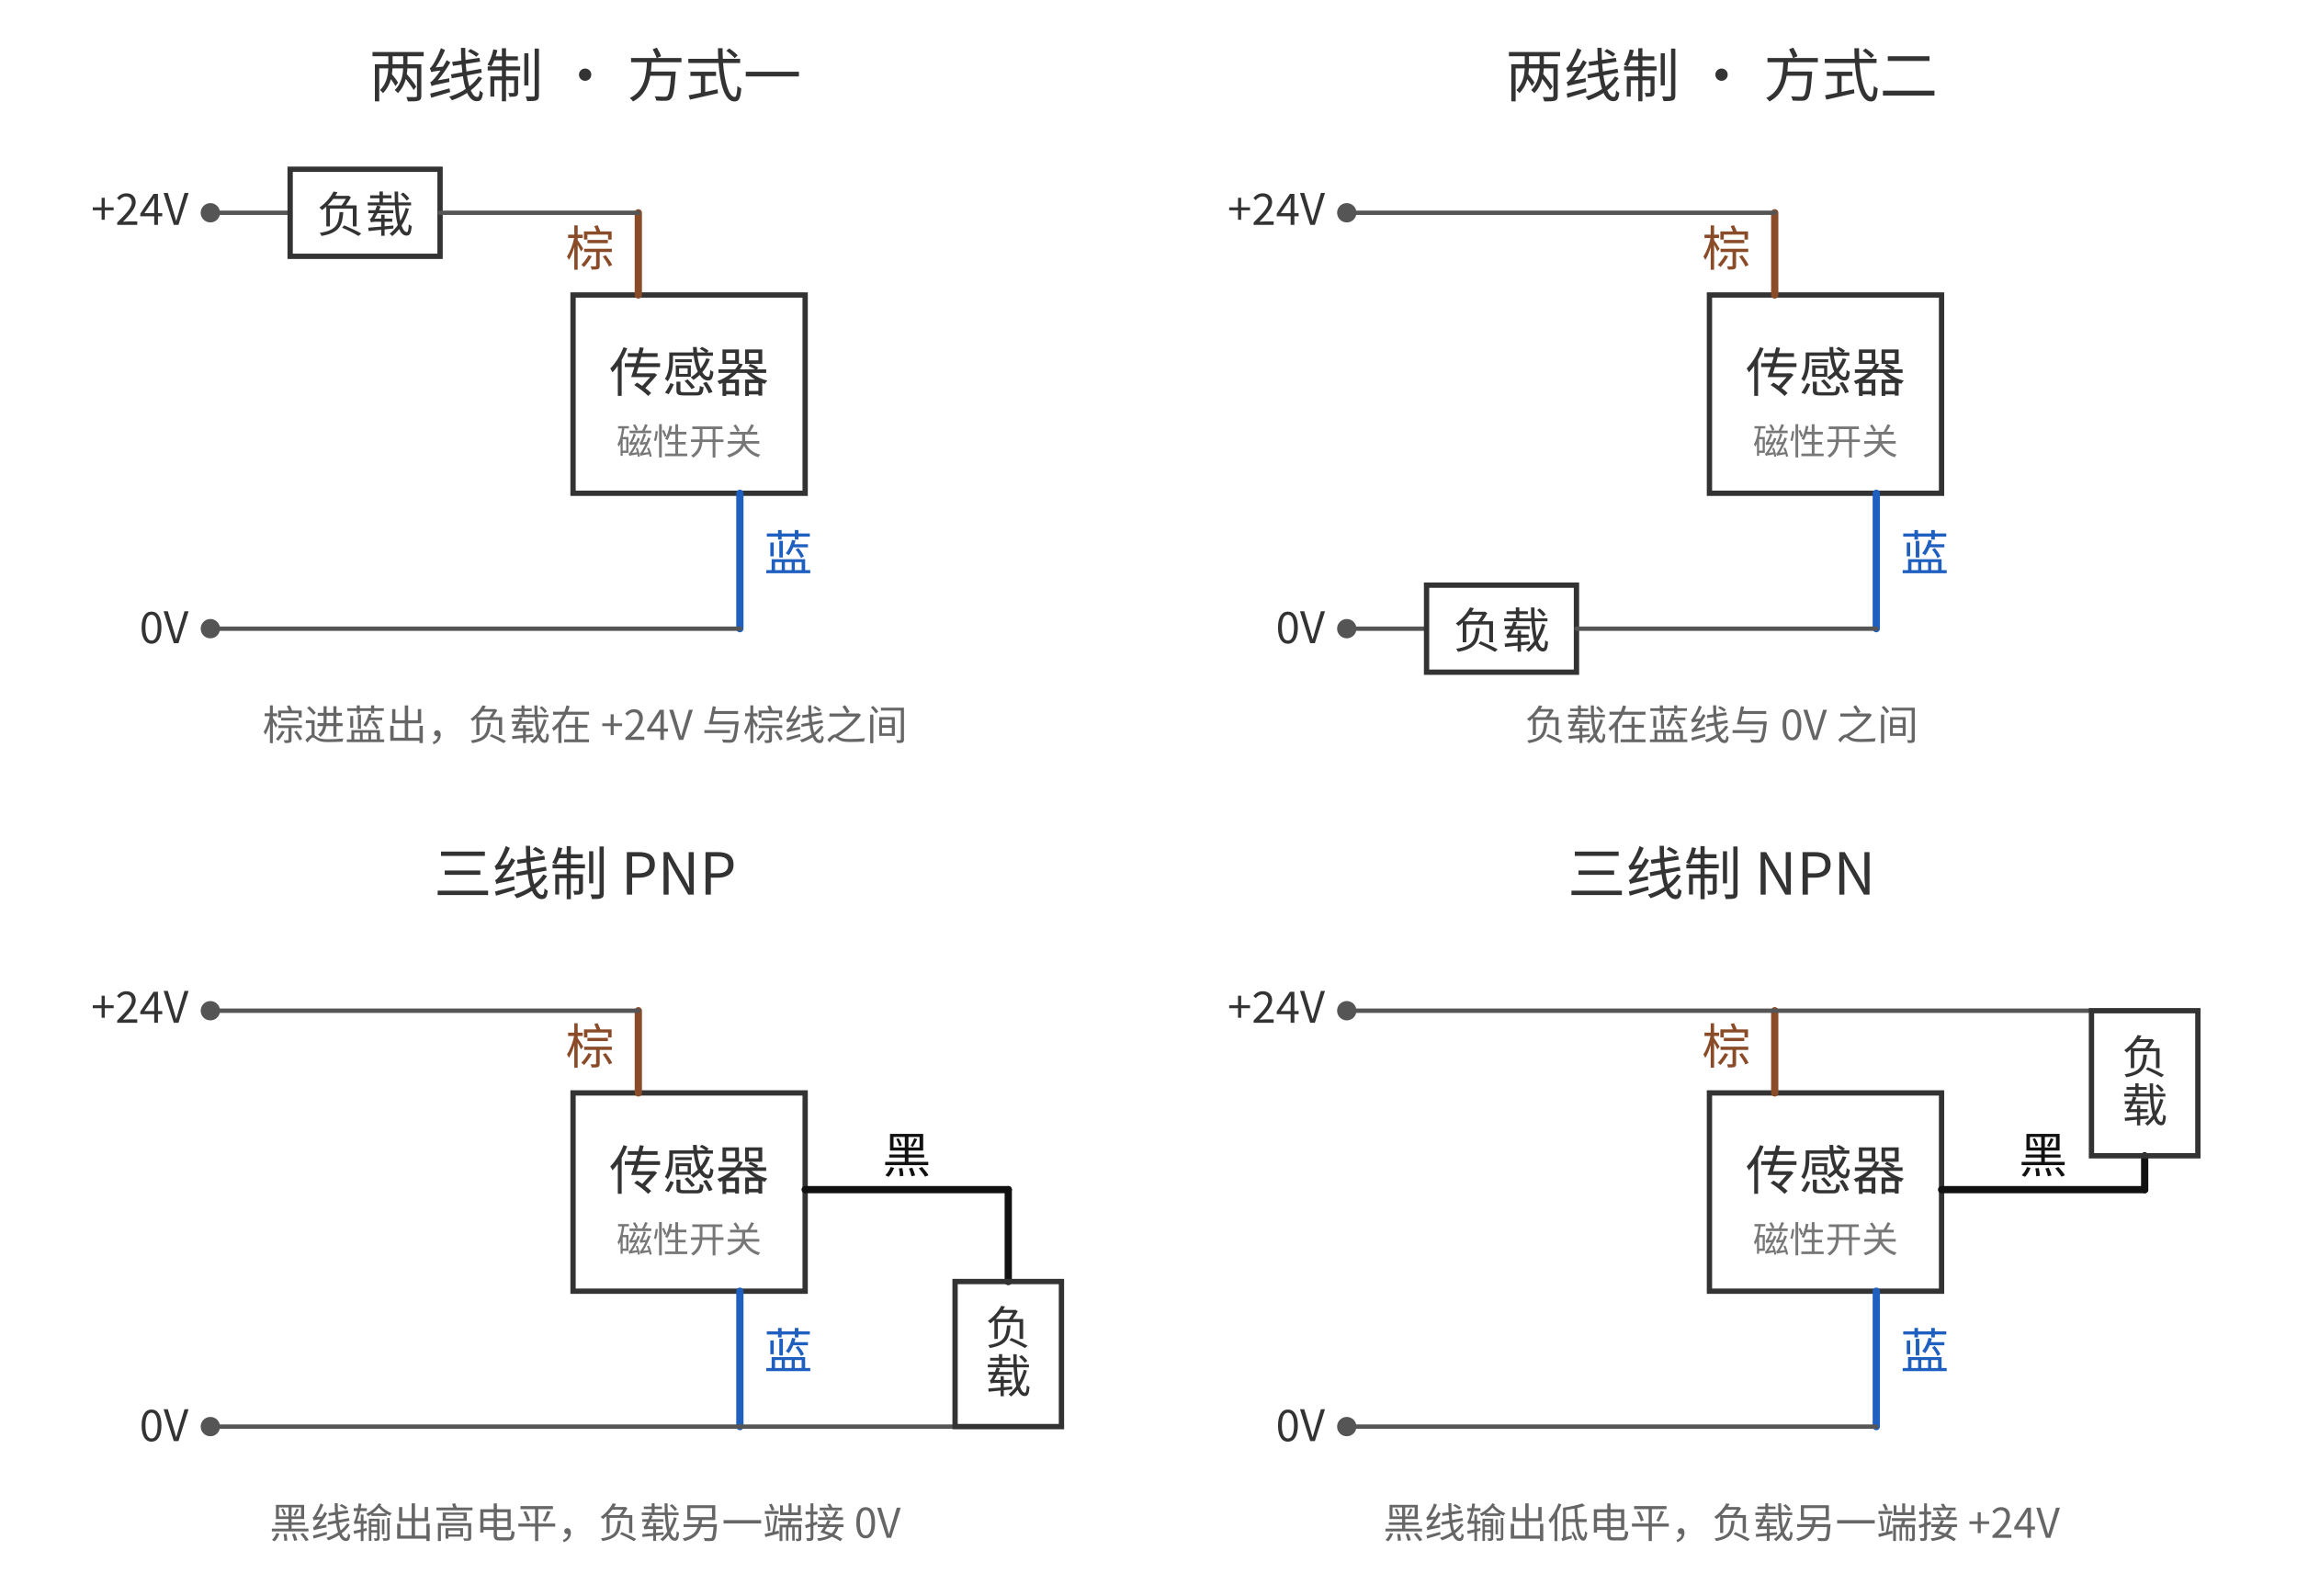
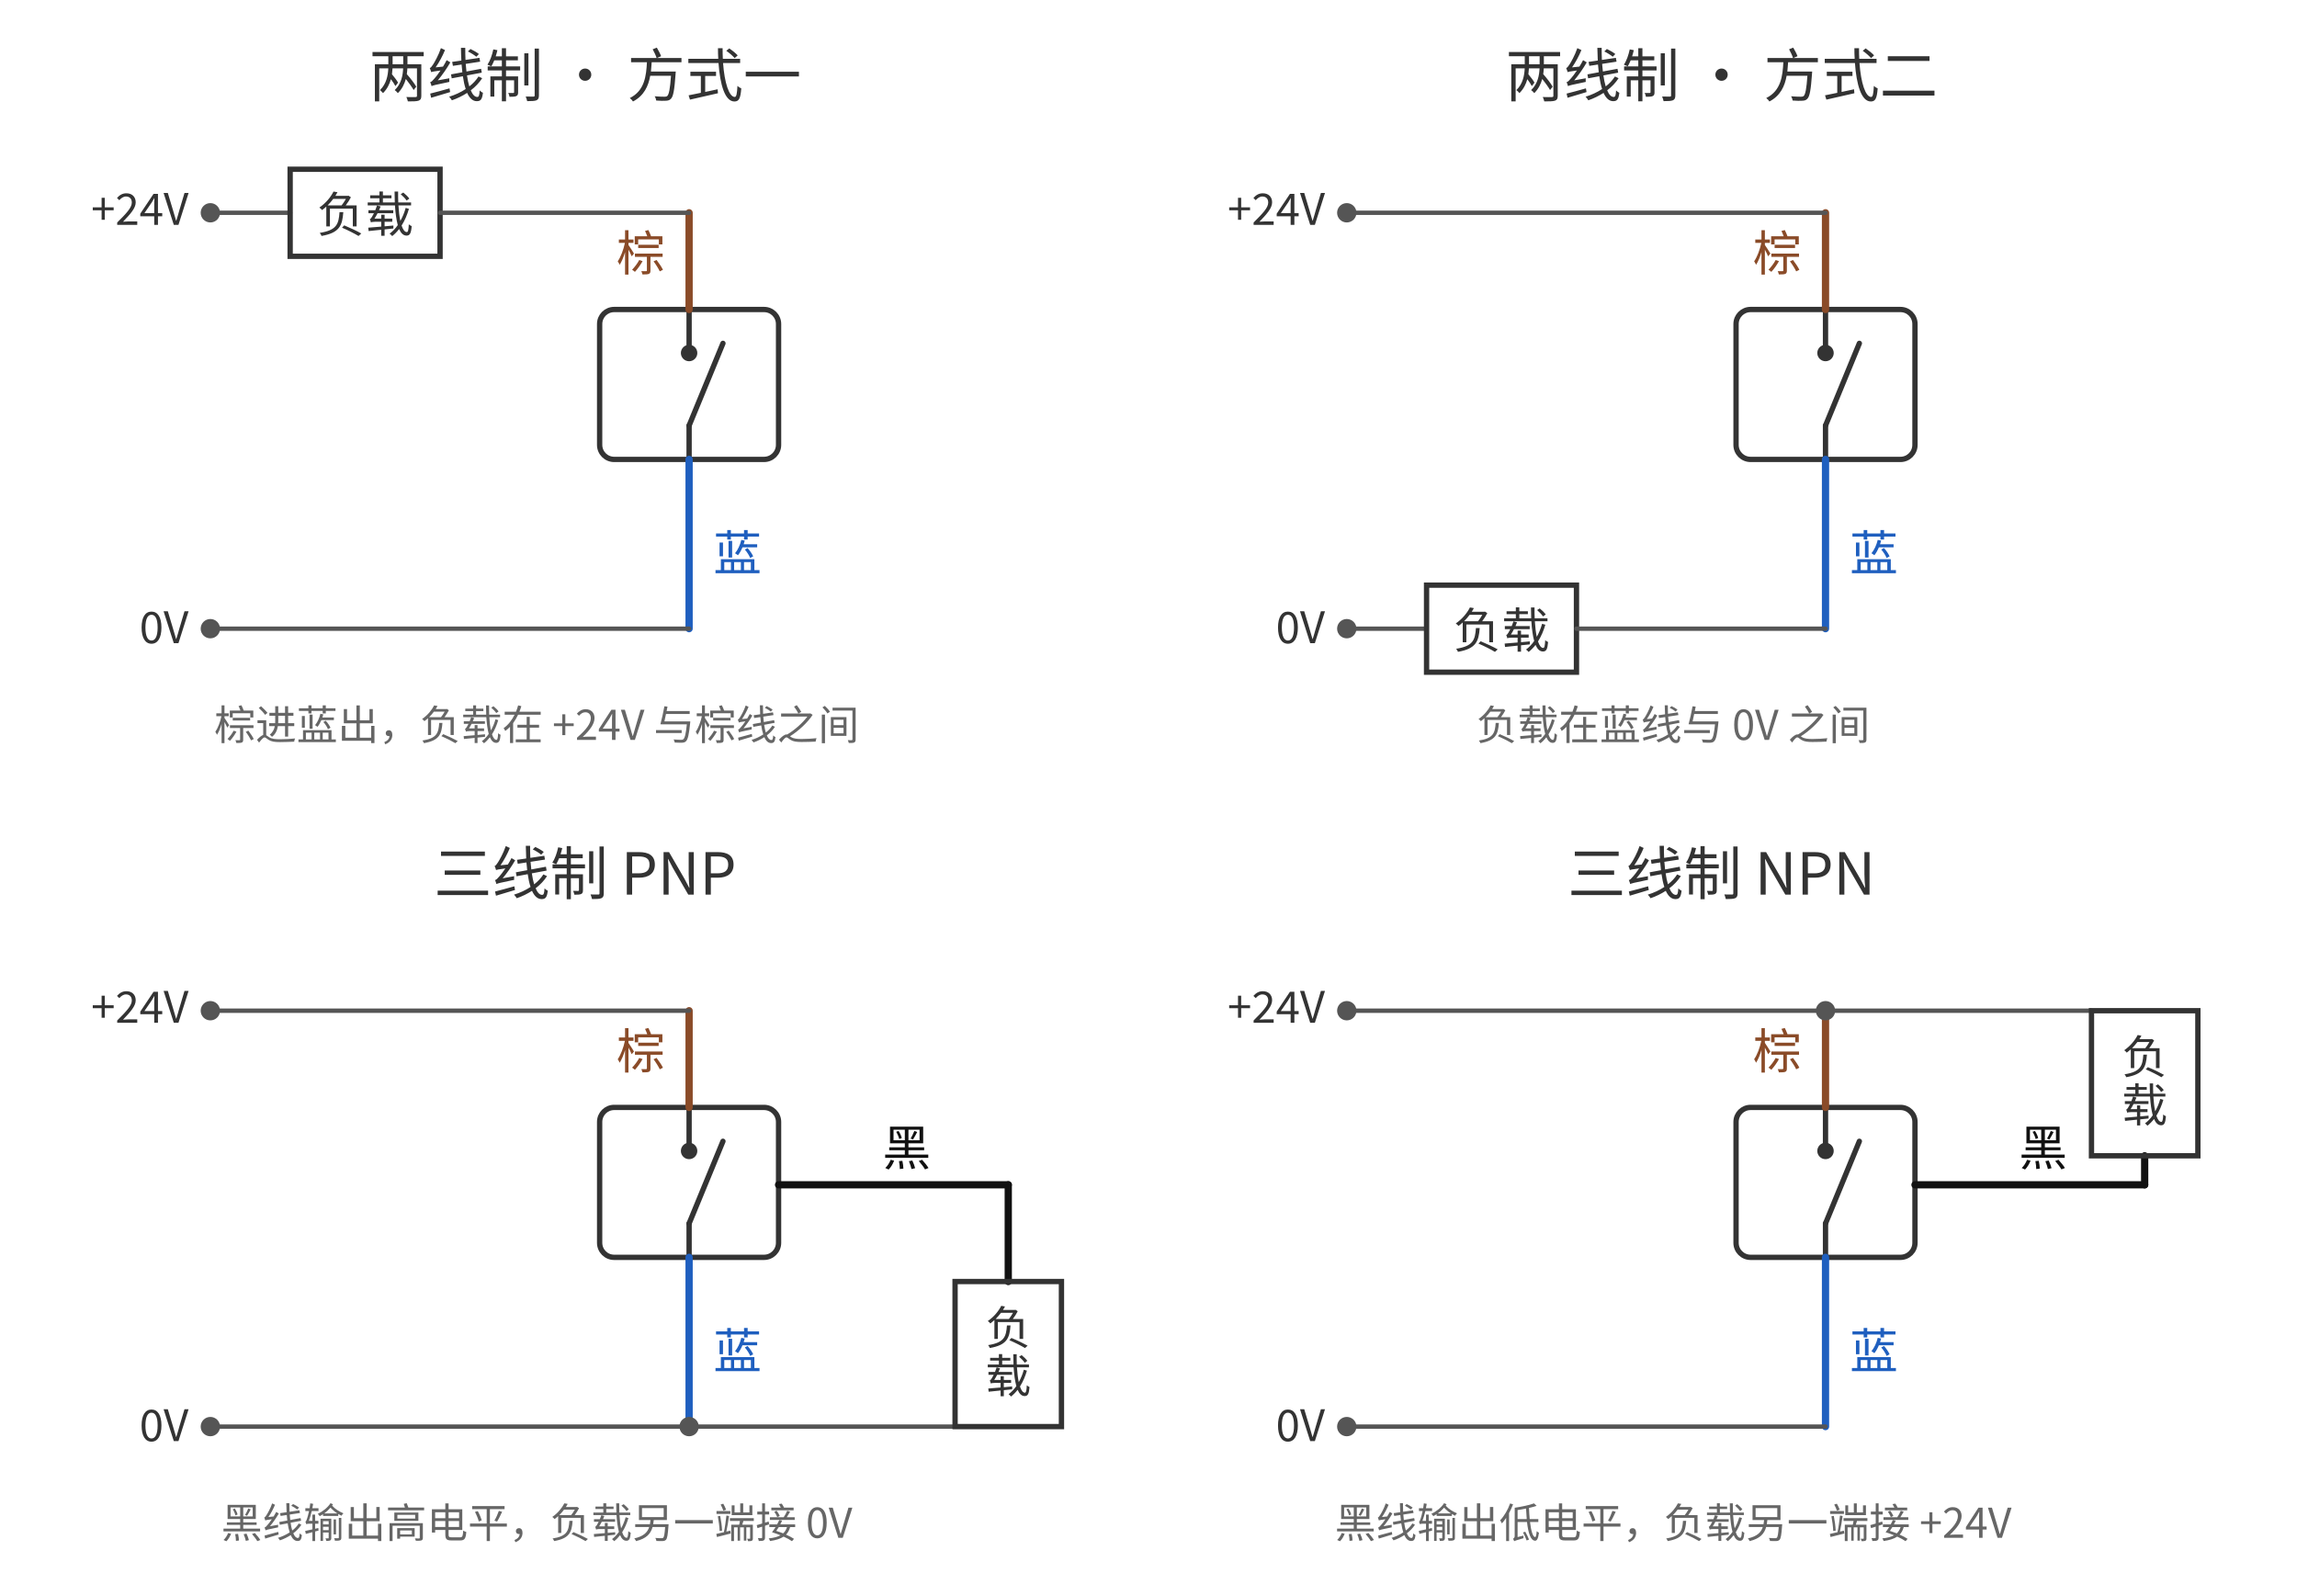
<svg xmlns="http://www.w3.org/2000/svg" viewBox="0 0 950 660" role="img">
  <g font-family="Microsoft YaHei, PingFang SC, Noto Sans CJK SC, sans-serif" fill="#333" text-anchor="middle">
    <text x="242" y="40" font-size="24" fill="#333" text-anchor="middle">两线制 · 方式一</text>
-     <rect x="237" y="122" width="96" height="82" fill="none" stroke="#333" stroke-width="2.2" />
-     <text x="285.0" y="162" font-size="22" fill="#333" text-anchor="middle">传感器</text>
-     <text x="285.0" y="188" font-size="15" fill="#777" text-anchor="middle">磁性开关</text>
-     <line x1="264" y1="122" x2="264" y2="88" stroke="#8a4b28" stroke-width="3" stroke-linecap="round" />
-     <line x1="306" y1="204" x2="306" y2="260" stroke="#1f5fbf" stroke-width="3" stroke-linecap="round" />
-     <text x="254" y="110" font-size="20" fill="#8a4b28" text-anchor="end">棕</text>
-     <text x="316" y="236" font-size="20" fill="#1f5fbf" text-anchor="start">蓝</text>
+     <rect x="248" y="128" width="74" height="62" rx="6" fill="none" stroke="#333" stroke-width="2.2" />
+     <line x1="285" y1="128" x2="285" y2="146" stroke="#333" stroke-width="2.2" stroke-linecap="round" />
+     <circle cx="285" cy="146" r="3.4" fill="#333" stroke="none" />
+     <line x1="285" y1="176" x2="285" y2="190" stroke="#333" stroke-width="2.2" stroke-linecap="round" />
+     <line x1="285" y1="176" x2="299" y2="142" stroke="#333" stroke-width="2.2" stroke-linecap="round" />
+     <line x1="285" y1="88" x2="285" y2="128" stroke="#8a4b28" stroke-width="3" stroke-linecap="round" />
+     <line x1="285" y1="190" x2="285" y2="260" stroke="#1f5fbf" stroke-width="3" stroke-linecap="round" />
+     <text x="275" y="112" font-size="20" fill="#8a4b28" text-anchor="end">棕</text>
+     <text x="295" y="236" font-size="20" fill="#1f5fbf" text-anchor="start">蓝</text>
    <circle cx="87" cy="88" r="4" fill="#555" stroke="none" />
    <circle cx="87" cy="260" r="4" fill="#555" stroke="none" />
    <text x="78" y="93" font-size="18" fill="#333" text-anchor="end">+24V</text>
    <text x="78" y="266" font-size="18" fill="#333" text-anchor="end">0V</text>
+     <text x="222" y="306" font-size="17" fill="#666" text-anchor="middle">棕进蓝出，负载在 +24V 与棕线之间</text>
    <line x1="87" y1="88" x2="120" y2="88" stroke="#555" stroke-width="1.8" stroke-linecap="round" />
-     <rect x="120" y="70" width="62" height="36" fill="none" stroke="#333" stroke-width="2.2" />
+     <rect x="120" y="70" width="62" height="36" rx="0" fill="none" stroke="#333" stroke-width="2.2" />
    <text x="151" y="96" font-size="20" fill="#333" text-anchor="middle">负载</text>
-     <line x1="182" y1="88" x2="264" y2="88" stroke="#555" stroke-width="1.8" stroke-linecap="round" />
-     <line x1="87" y1="260" x2="306" y2="260" stroke="#555" stroke-width="1.8" stroke-linecap="round" />
-     <text x="242" y="306" font-size="17" fill="#666" text-anchor="middle">棕进蓝出，负载在 +24V 与棕线之间</text>
+     <line x1="182" y1="88" x2="285" y2="88" stroke="#555" stroke-width="1.8" stroke-linecap="round" />
+     <line x1="87" y1="260" x2="285" y2="260" stroke="#555" stroke-width="1.8" stroke-linecap="round" />
    <text x="712" y="40" font-size="24" fill="#333" text-anchor="middle">两线制 · 方式二</text>
-     <rect x="707" y="122" width="96" height="82" fill="none" stroke="#333" stroke-width="2.2" />
-     <text x="755.0" y="162" font-size="22" fill="#333" text-anchor="middle">传感器</text>
-     <text x="755.0" y="188" font-size="15" fill="#777" text-anchor="middle">磁性开关</text>
-     <line x1="734" y1="122" x2="734" y2="88" stroke="#8a4b28" stroke-width="3" stroke-linecap="round" />
-     <line x1="776" y1="204" x2="776" y2="260" stroke="#1f5fbf" stroke-width="3" stroke-linecap="round" />
-     <text x="724" y="110" font-size="20" fill="#8a4b28" text-anchor="end">棕</text>
-     <text x="786" y="236" font-size="20" fill="#1f5fbf" text-anchor="start">蓝</text>
+     <rect x="718" y="128" width="74" height="62" rx="6" fill="none" stroke="#333" stroke-width="2.2" />
+     <line x1="755" y1="128" x2="755" y2="146" stroke="#333" stroke-width="2.2" stroke-linecap="round" />
+     <circle cx="755" cy="146" r="3.4" fill="#333" stroke="none" />
+     <line x1="755" y1="176" x2="755" y2="190" stroke="#333" stroke-width="2.2" stroke-linecap="round" />
+     <line x1="755" y1="176" x2="769" y2="142" stroke="#333" stroke-width="2.2" stroke-linecap="round" />
+     <line x1="755" y1="88" x2="755" y2="128" stroke="#8a4b28" stroke-width="3" stroke-linecap="round" />
+     <line x1="755" y1="190" x2="755" y2="260" stroke="#1f5fbf" stroke-width="3" stroke-linecap="round" />
+     <text x="745" y="112" font-size="20" fill="#8a4b28" text-anchor="end">棕</text>
+     <text x="765" y="236" font-size="20" fill="#1f5fbf" text-anchor="start">蓝</text>
    <circle cx="557" cy="88" r="4" fill="#555" stroke="none" />
    <circle cx="557" cy="260" r="4" fill="#555" stroke="none" />
    <text x="548" y="93" font-size="18" fill="#333" text-anchor="end">+24V</text>
    <text x="548" y="266" font-size="18" fill="#333" text-anchor="end">0V</text>
-     <line x1="557" y1="88" x2="734" y2="88" stroke="#555" stroke-width="1.8" stroke-linecap="round" />
+     <text x="692" y="306" font-size="17" fill="#666" text-anchor="middle">负载在蓝线与 0V 之间</text>
+     <line x1="557" y1="88" x2="755" y2="88" stroke="#555" stroke-width="1.8" stroke-linecap="round" />
    <line x1="557" y1="260" x2="590" y2="260" stroke="#555" stroke-width="1.8" stroke-linecap="round" />
-     <rect x="590" y="242" width="62" height="36" fill="none" stroke="#333" stroke-width="2.2" />
+     <rect x="590" y="242" width="62" height="36" rx="0" fill="none" stroke="#333" stroke-width="2.2" />
    <text x="621" y="268" font-size="20" fill="#333" text-anchor="middle">负载</text>
-     <line x1="652" y1="260" x2="776" y2="260" stroke="#555" stroke-width="1.8" stroke-linecap="round" />
-     <text x="712" y="306" font-size="17" fill="#666" text-anchor="middle">负载在蓝线与 0V 之间</text>
+     <line x1="652" y1="260" x2="755" y2="260" stroke="#555" stroke-width="1.8" stroke-linecap="round" />
    <text x="242" y="370" font-size="24" fill="#333" text-anchor="middle">三线制 PNP</text>
-     <rect x="237" y="452" width="96" height="82" fill="none" stroke="#333" stroke-width="2.2" />
-     <text x="285.0" y="492" font-size="22" fill="#333" text-anchor="middle">传感器</text>
-     <text x="285.0" y="518" font-size="15" fill="#777" text-anchor="middle">磁性开关</text>
-     <line x1="264" y1="452" x2="264" y2="418" stroke="#8a4b28" stroke-width="3" stroke-linecap="round" />
-     <line x1="306" y1="534" x2="306" y2="590" stroke="#1f5fbf" stroke-width="3" stroke-linecap="round" />
-     <text x="254" y="440" font-size="20" fill="#8a4b28" text-anchor="end">棕</text>
-     <text x="316" y="566" font-size="20" fill="#1f5fbf" text-anchor="start">蓝</text>
+     <rect x="248" y="458" width="74" height="62" rx="6" fill="none" stroke="#333" stroke-width="2.2" />
+     <line x1="285" y1="458" x2="285" y2="476" stroke="#333" stroke-width="2.2" stroke-linecap="round" />
+     <circle cx="285" cy="476" r="3.4" fill="#333" stroke="none" />
+     <line x1="285" y1="506" x2="285" y2="520" stroke="#333" stroke-width="2.2" stroke-linecap="round" />
+     <line x1="285" y1="506" x2="299" y2="472" stroke="#333" stroke-width="2.2" stroke-linecap="round" />
+     <line x1="285" y1="418" x2="285" y2="458" stroke="#8a4b28" stroke-width="3" stroke-linecap="round" />
+     <line x1="285" y1="520" x2="285" y2="590" stroke="#1f5fbf" stroke-width="3" stroke-linecap="round" />
+     <text x="275" y="442" font-size="20" fill="#8a4b28" text-anchor="end">棕</text>
+     <text x="295" y="566" font-size="20" fill="#1f5fbf" text-anchor="start">蓝</text>
    <circle cx="87" cy="418" r="4" fill="#555" stroke="none" />
    <circle cx="87" cy="590" r="4" fill="#555" stroke="none" />
    <text x="78" y="423" font-size="18" fill="#333" text-anchor="end">+24V</text>
    <text x="78" y="596" font-size="18" fill="#333" text-anchor="end">0V</text>
-     <line x1="87" y1="418" x2="264" y2="418" stroke="#555" stroke-width="1.8" stroke-linecap="round" />
+     <text x="222" y="636" font-size="17" fill="#666" text-anchor="middle">黑线输出高电平，负载另一端接 0V</text>
+     <line x1="322" y1="490" x2="417" y2="490" stroke="#111" stroke-width="3" stroke-linecap="round" />
+     <text x="375" y="482" font-size="20" fill="#111" text-anchor="middle">黑</text>
+     <line x1="87" y1="418" x2="285" y2="418" stroke="#555" stroke-width="1.8" stroke-linecap="round" />
    <line x1="87" y1="590" x2="395" y2="590" stroke="#555" stroke-width="1.8" stroke-linecap="round" />
-     <line x1="333" y1="492" x2="417" y2="492" stroke="#111" stroke-width="3" stroke-linecap="round" />
-     <line x1="417" y1="492" x2="417" y2="530" stroke="#111" stroke-width="3" stroke-linecap="round" />
-     <rect x="395" y="530" width="44" height="60" fill="none" stroke="#333" stroke-width="2.2" />
+     <circle cx="285" cy="590" r="4" fill="#555" stroke="none" />
+     <line x1="417" y1="490" x2="417" y2="530" stroke="#111" stroke-width="3" stroke-linecap="round" />
+     <rect x="395" y="530" width="44" height="60" rx="0" fill="none" stroke="#333" stroke-width="2.2" />
    <text x="417" y="556" font-size="19" fill="#333" text-anchor="middle">负</text>
    <text x="417" y="576" font-size="19" fill="#333" text-anchor="middle">载</text>
-     <text x="375" y="485" font-size="20" fill="#111" text-anchor="middle">黑</text>
-     <text x="242" y="636" font-size="17" fill="#666" text-anchor="middle">黑线输出高电平，负载另一端接 0V</text>
    <text x="712" y="370" font-size="24" fill="#333" text-anchor="middle">三线制 NPN</text>
-     <rect x="707" y="452" width="96" height="82" fill="none" stroke="#333" stroke-width="2.2" />
-     <text x="755.0" y="492" font-size="22" fill="#333" text-anchor="middle">传感器</text>
-     <text x="755.0" y="518" font-size="15" fill="#777" text-anchor="middle">磁性开关</text>
-     <line x1="734" y1="452" x2="734" y2="418" stroke="#8a4b28" stroke-width="3" stroke-linecap="round" />
-     <line x1="776" y1="534" x2="776" y2="590" stroke="#1f5fbf" stroke-width="3" stroke-linecap="round" />
-     <text x="724" y="440" font-size="20" fill="#8a4b28" text-anchor="end">棕</text>
-     <text x="786" y="566" font-size="20" fill="#1f5fbf" text-anchor="start">蓝</text>
+     <rect x="718" y="458" width="74" height="62" rx="6" fill="none" stroke="#333" stroke-width="2.2" />
+     <line x1="755" y1="458" x2="755" y2="476" stroke="#333" stroke-width="2.2" stroke-linecap="round" />
+     <circle cx="755" cy="476" r="3.4" fill="#333" stroke="none" />
+     <line x1="755" y1="506" x2="755" y2="520" stroke="#333" stroke-width="2.2" stroke-linecap="round" />
+     <line x1="755" y1="506" x2="769" y2="472" stroke="#333" stroke-width="2.2" stroke-linecap="round" />
+     <line x1="755" y1="418" x2="755" y2="458" stroke="#8a4b28" stroke-width="3" stroke-linecap="round" />
+     <line x1="755" y1="520" x2="755" y2="590" stroke="#1f5fbf" stroke-width="3" stroke-linecap="round" />
+     <text x="745" y="442" font-size="20" fill="#8a4b28" text-anchor="end">棕</text>
+     <text x="765" y="566" font-size="20" fill="#1f5fbf" text-anchor="start">蓝</text>
    <circle cx="557" cy="418" r="4" fill="#555" stroke="none" />
    <circle cx="557" cy="590" r="4" fill="#555" stroke="none" />
    <text x="548" y="423" font-size="18" fill="#333" text-anchor="end">+24V</text>
    <text x="548" y="596" font-size="18" fill="#333" text-anchor="end">0V</text>
+     <text x="692" y="636" font-size="17" fill="#666" text-anchor="middle">黑线输出低电平，负载另一端接 +24V</text>
+     <line x1="792" y1="490" x2="887" y2="490" stroke="#111" stroke-width="3" stroke-linecap="round" />
+     <text x="845" y="482" font-size="20" fill="#111" text-anchor="middle">黑</text>
    <line x1="557" y1="418" x2="865" y2="418" stroke="#555" stroke-width="1.8" stroke-linecap="round" />
-     <line x1="557" y1="590" x2="776" y2="590" stroke="#555" stroke-width="1.8" stroke-linecap="round" />
-     <line x1="803" y1="492" x2="887" y2="492" stroke="#111" stroke-width="3" stroke-linecap="round" />
-     <line x1="887" y1="492" x2="887" y2="478" stroke="#111" stroke-width="3" stroke-linecap="round" />
-     <rect x="865" y="418" width="44" height="60" fill="none" stroke="#333" stroke-width="2.2" />
+     <line x1="557" y1="590" x2="755" y2="590" stroke="#555" stroke-width="1.8" stroke-linecap="round" />
+     <circle cx="755" cy="418" r="4" fill="#555" stroke="none" />
+     <line x1="887" y1="490" x2="887" y2="478" stroke="#111" stroke-width="3" stroke-linecap="round" />
+     <rect x="865" y="418" width="44" height="60" rx="0" fill="none" stroke="#333" stroke-width="2.2" />
    <text x="887" y="444" font-size="19" fill="#333" text-anchor="middle">负</text>
    <text x="887" y="464" font-size="19" fill="#333" text-anchor="middle">载</text>
-     <text x="845" y="485" font-size="20" fill="#111" text-anchor="middle">黑</text>
-     <text x="712" y="636" font-size="17" fill="#666" text-anchor="middle">黑线输出低电平，负载另一端接 +24V</text>
  </g>
</svg>
